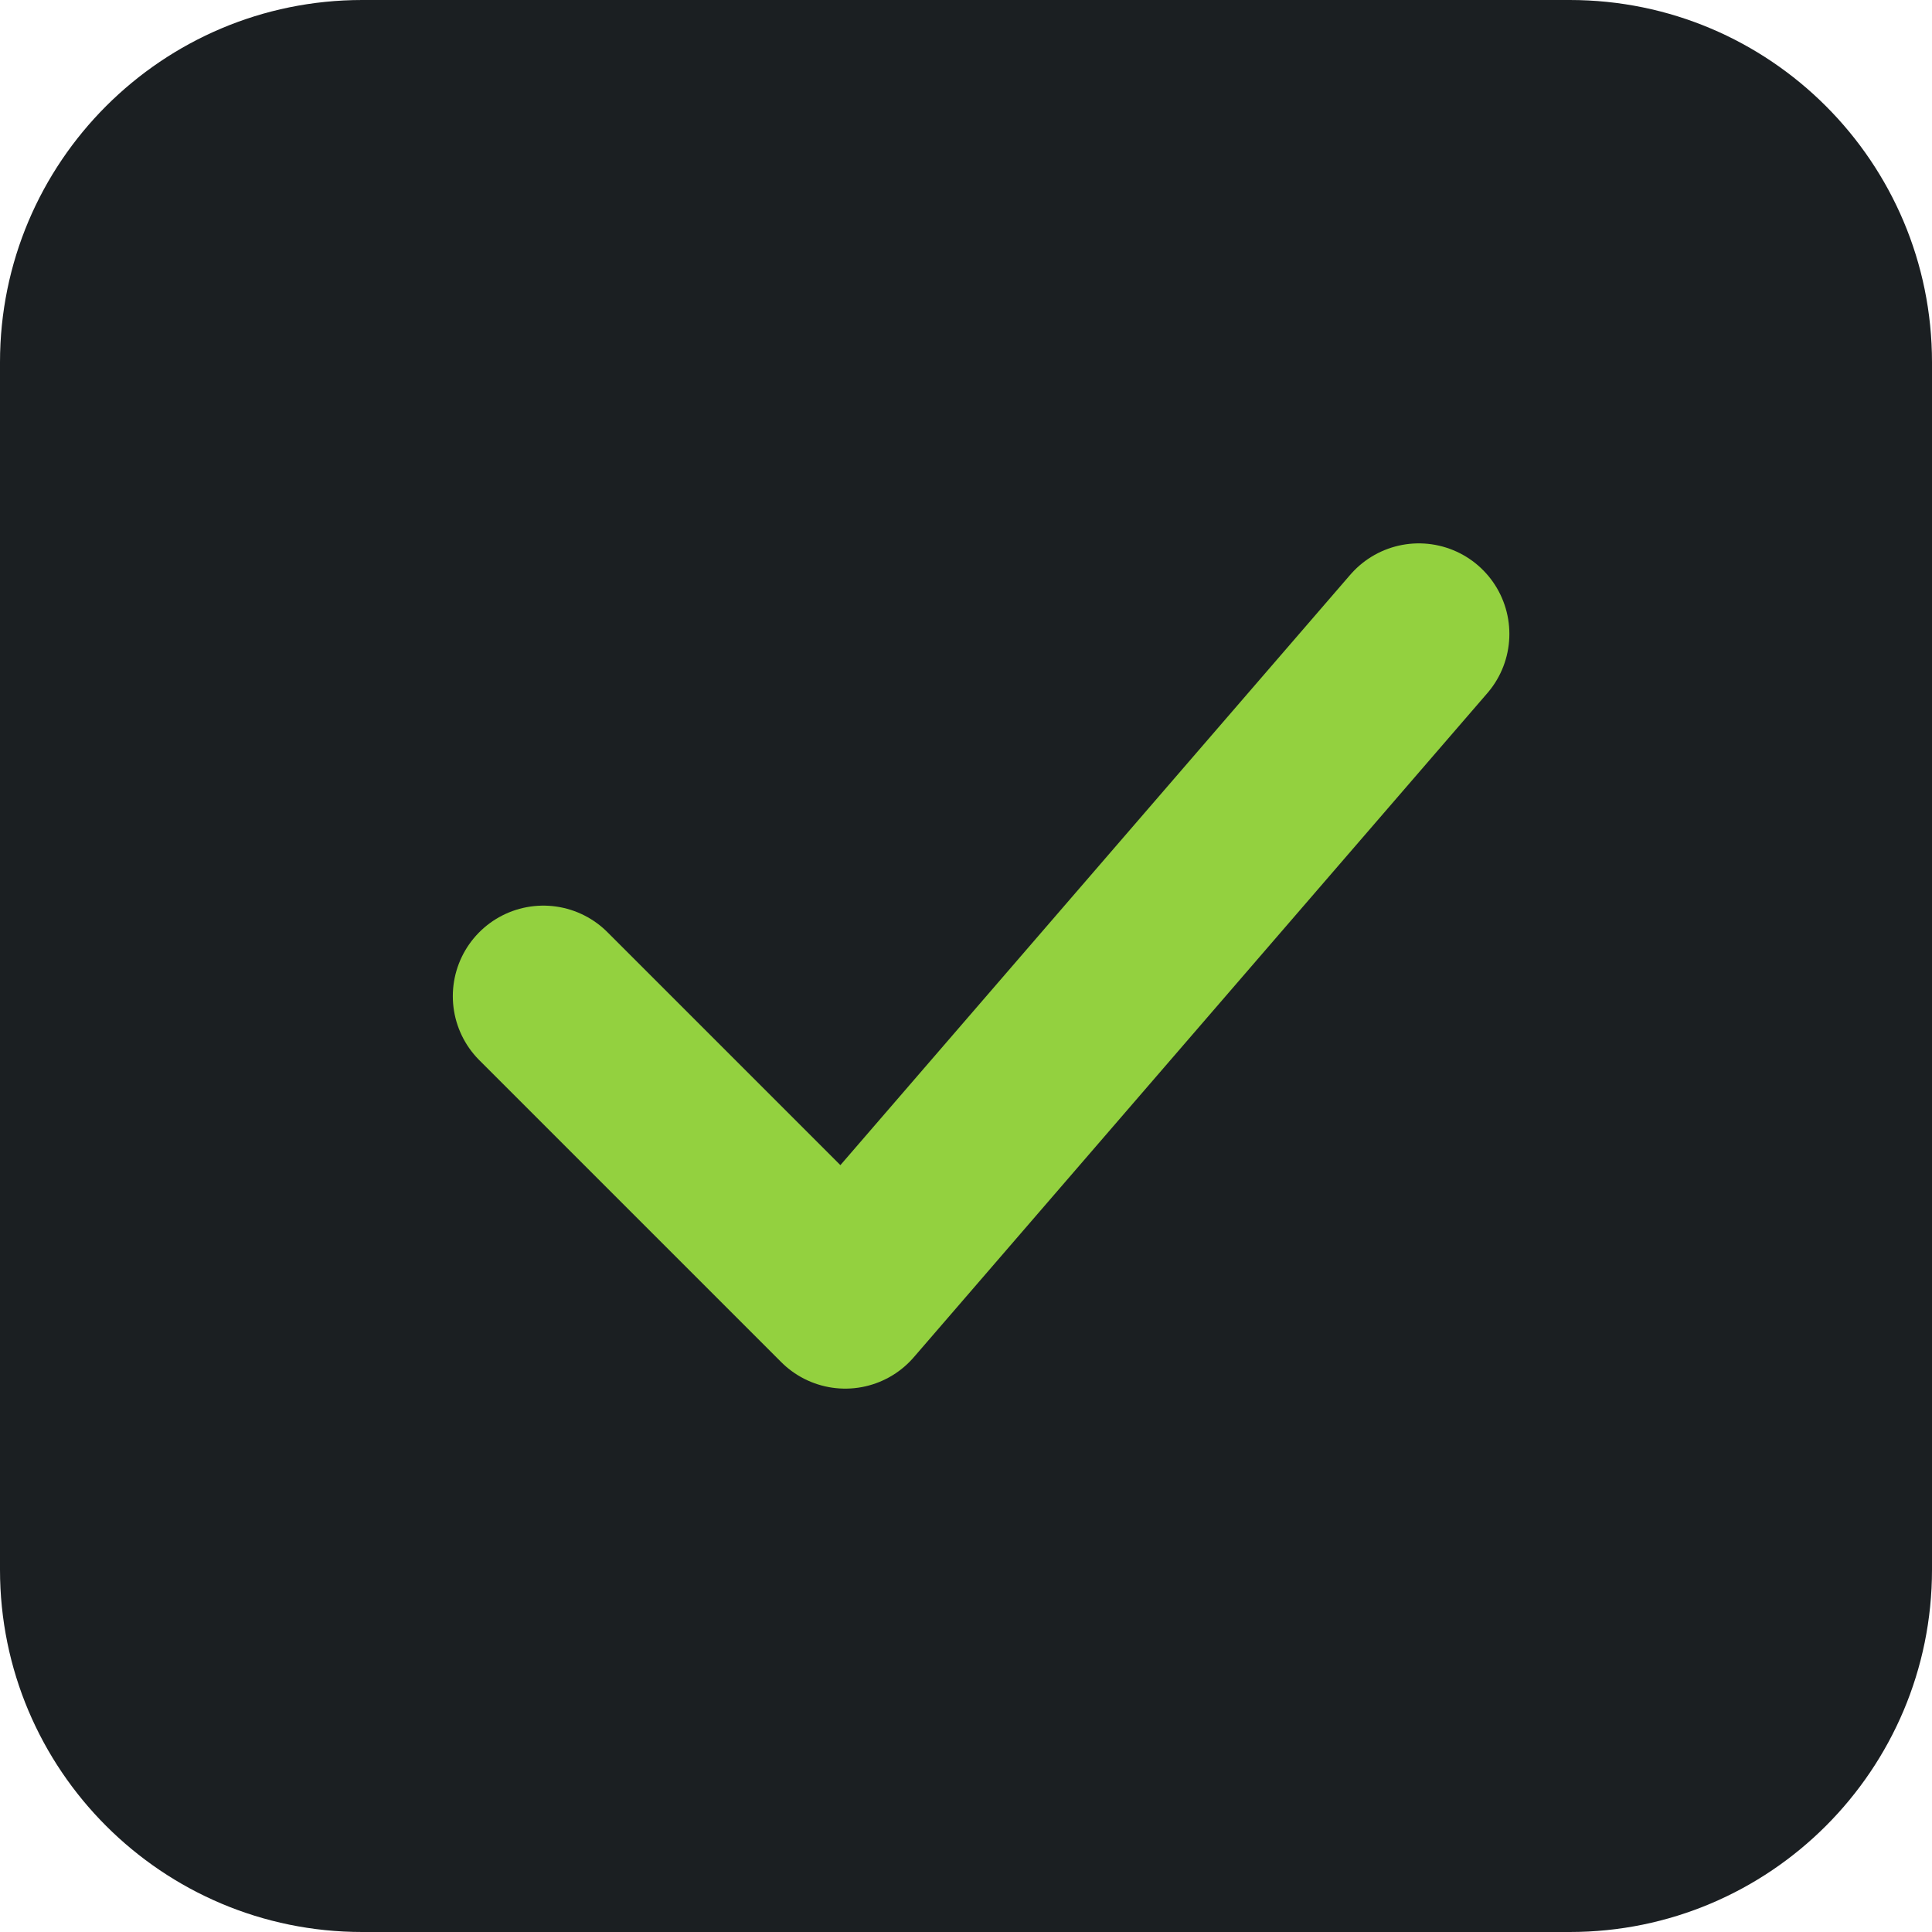
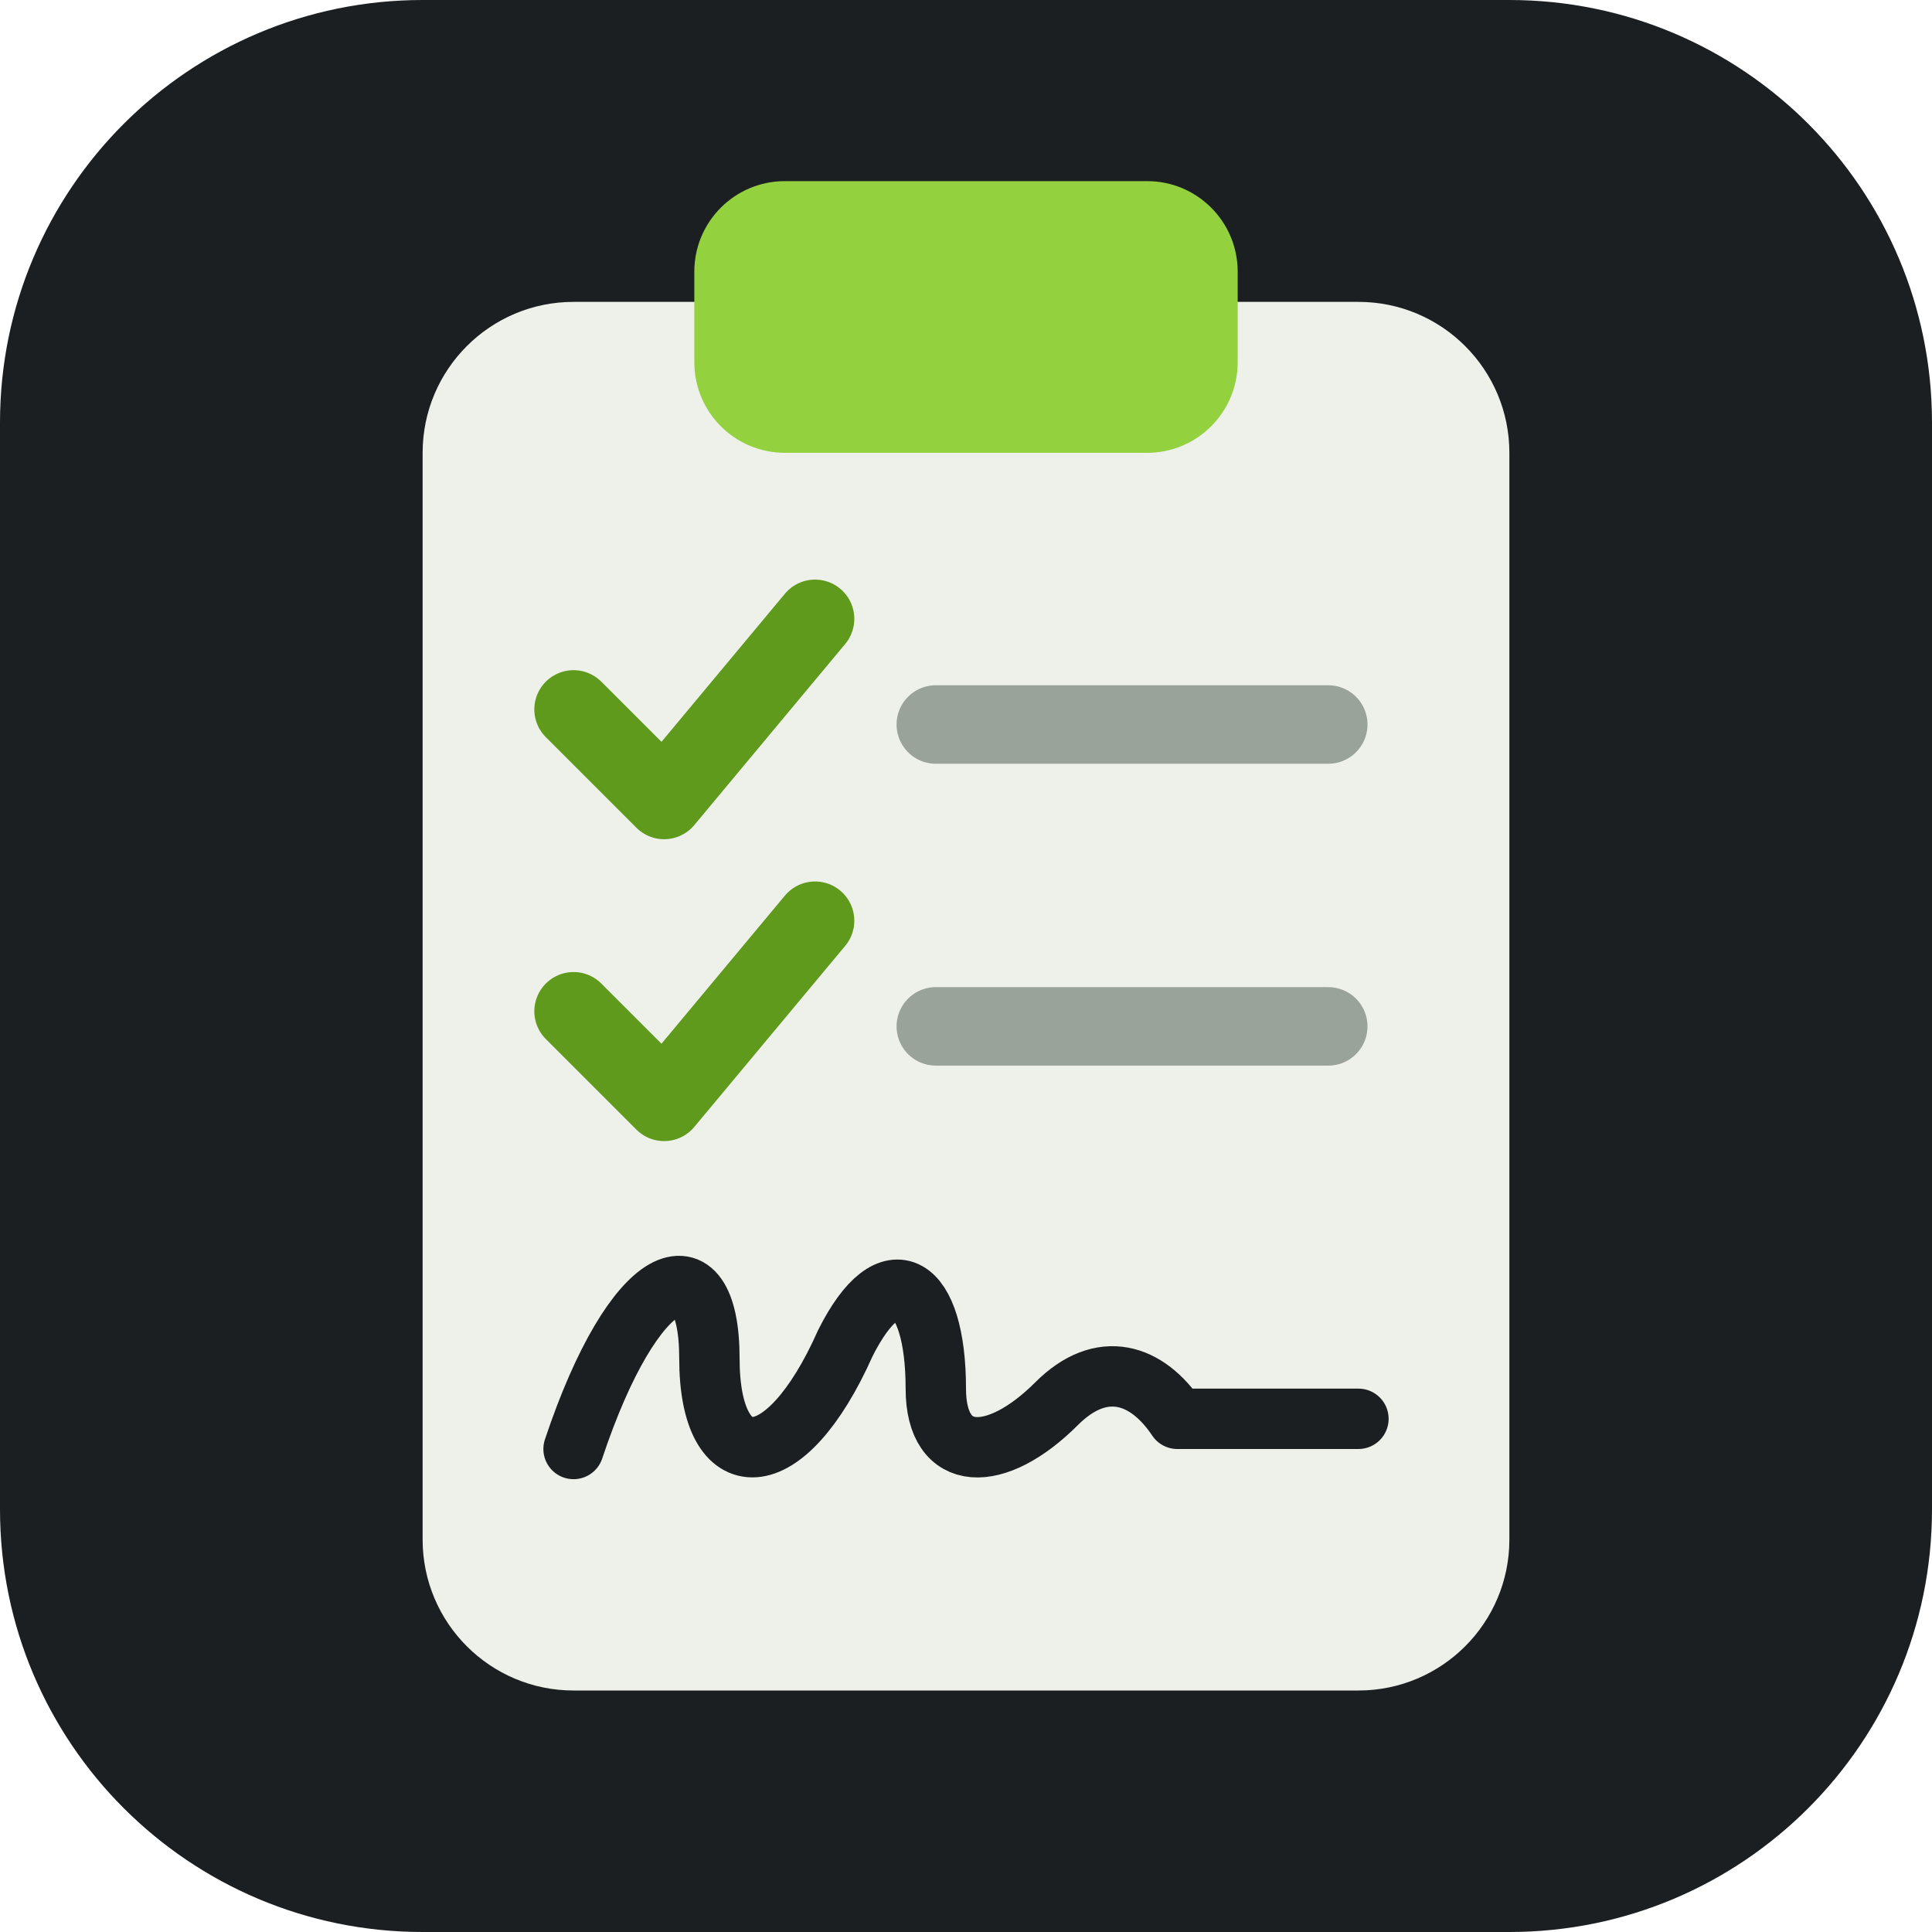
<svg xmlns="http://www.w3.org/2000/svg" viewBox="0 0 64 64">
-   <rect width="64" height="64" rx="12" fill="#1b1f22" />
-   <path d="M18 33 L28 43 L47 21" fill="none" stroke="#93d13f" stroke-width="6" stroke-linecap="round" stroke-linejoin="round" />
+   <rect width="64" height="64" rx="14" fill="#1b1f22" />
+   <rect x="14" y="10" width="36" height="46" rx="5" fill="#eef1ea" />
+   <rect x="23" y="6" width="18" height="9" rx="3" fill="#93d13f" />
+   <path d="M19 23.5 L22 26.5 L27 20.5" fill="none" stroke="#5f9a1c" stroke-width="2.6" stroke-linecap="round" stroke-linejoin="round" />
+   <path d="M31 24 H44" stroke="#9aa39a" stroke-width="2.6" stroke-linecap="round" />
+   <path d="M19 33.5 L22 36.5 L27 30.5" fill="none" stroke="#5f9a1c" stroke-width="2.6" stroke-linecap="round" stroke-linejoin="round" />
+   <path d="M31 34 H44" stroke="#9aa39a" stroke-width="2.6" stroke-linecap="round" />
+   <path d="M19 48 C21 42 23.5 41 23.5 45 C23.5 49 26 49 28 44.5 C29.5 41.5 31 42.5 31 46 C31 48.5 33 48.5 35 46.5 C36.5 45 38 45.5 39 47 L45 47" fill="none" stroke="#1b1f22" stroke-width="2" stroke-linecap="round" stroke-linejoin="round" />
</svg>
